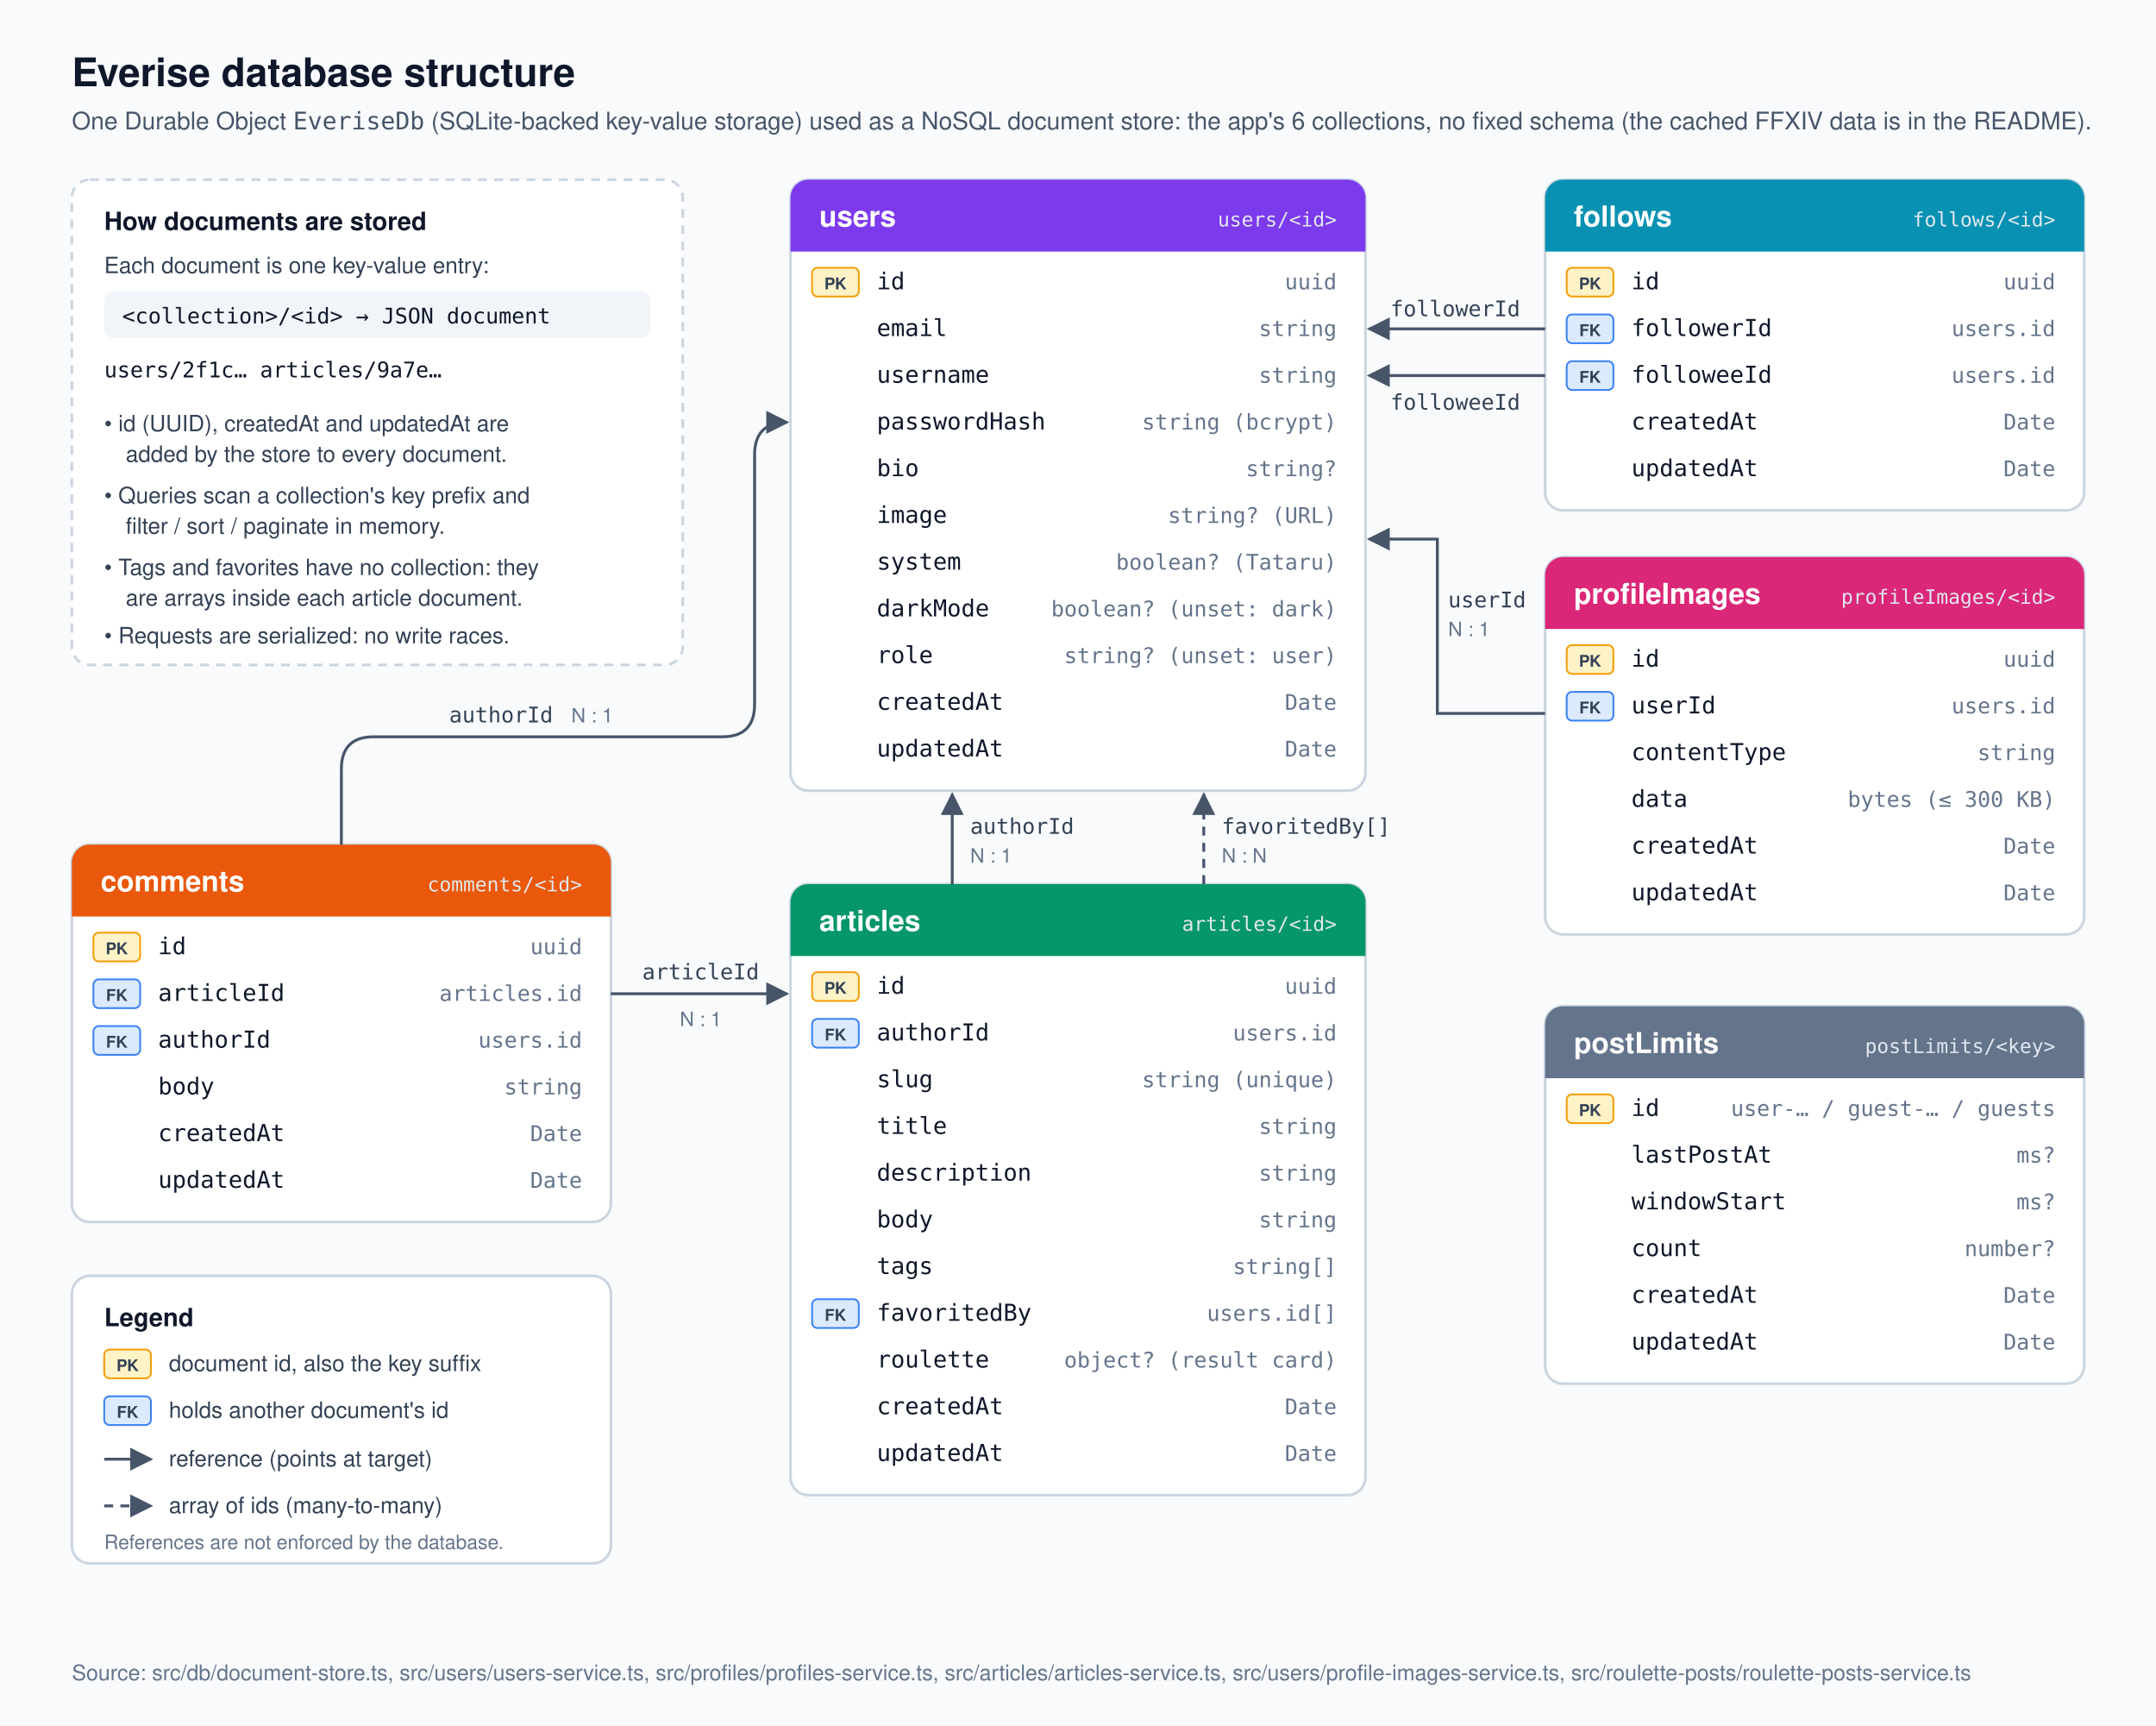
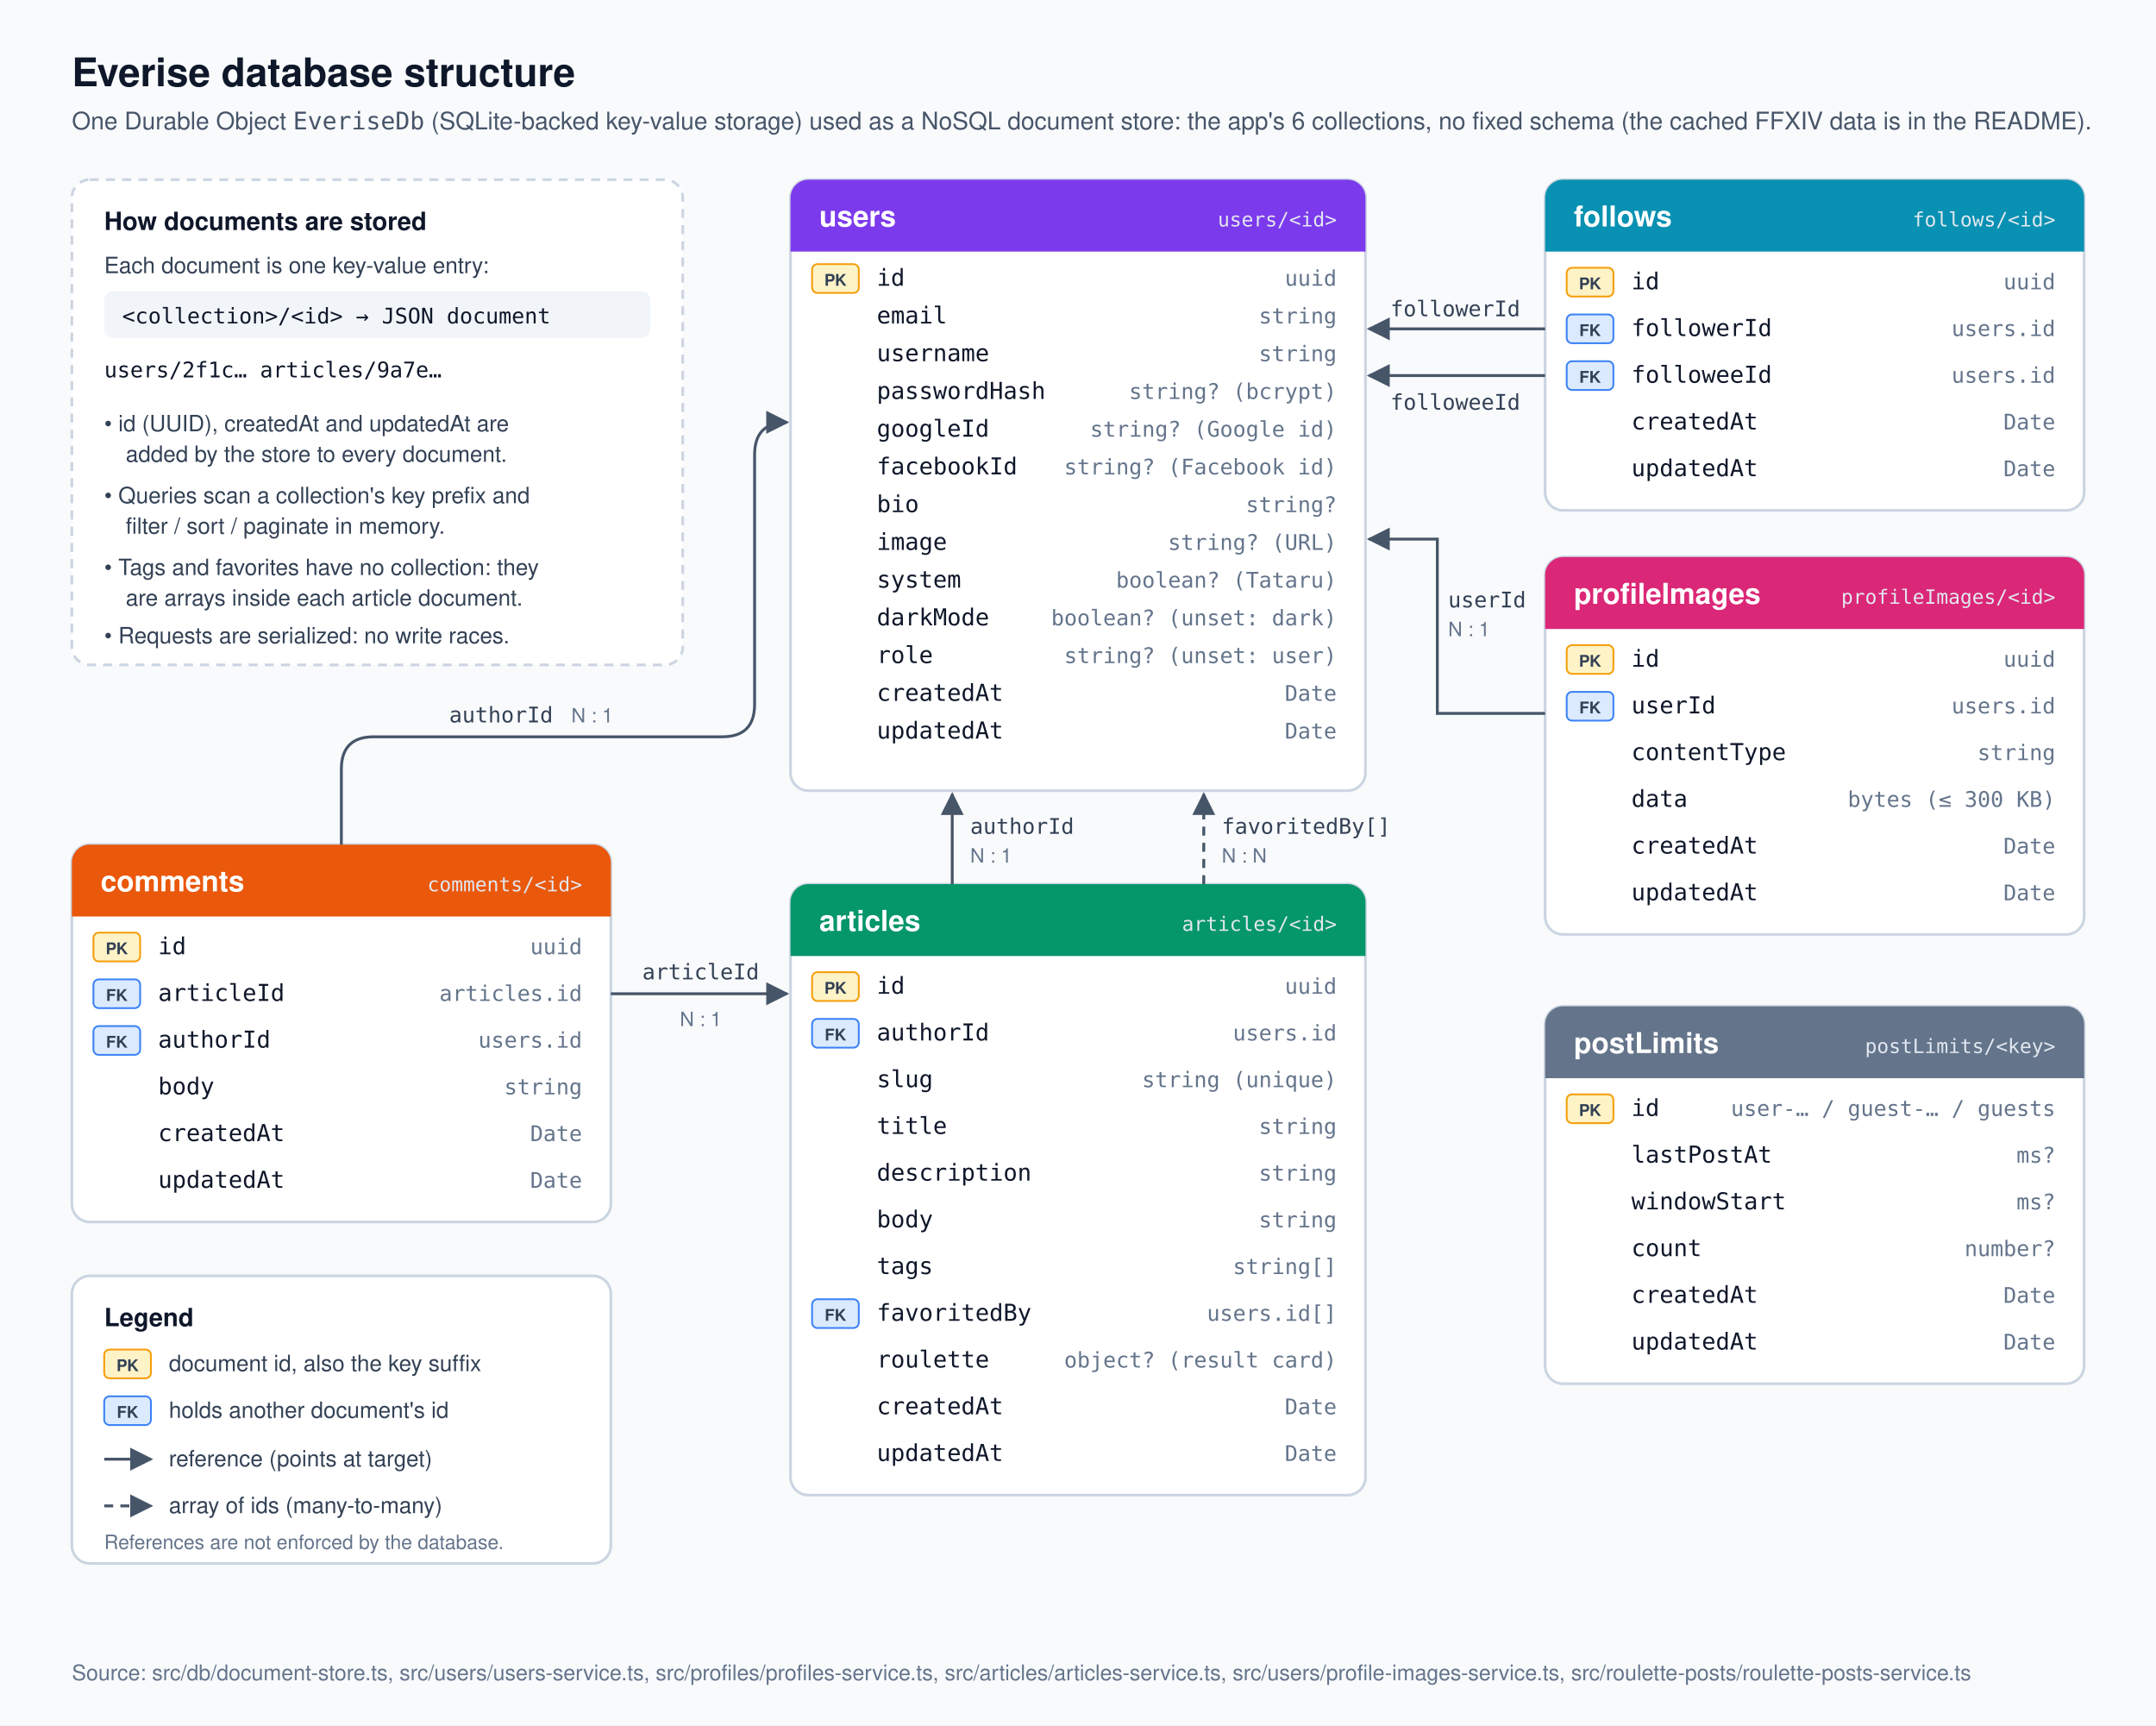
<svg xmlns="http://www.w3.org/2000/svg" width="1200" height="960" viewBox="0 0 1200 960" font-family="Segoe UI, Helvetica, Arial, sans-serif">
  <defs>
    <marker id="arrow" viewBox="0 0 10 10" refX="9" refY="5" markerWidth="8" markerHeight="8" orient="auto-start-reverse">
      <path d="M0,0 L10,5 L0,10 z" fill="#475569" />
    </marker>
    <style>
      .box { fill: #ffffff; stroke: #cbd5e1; stroke-width: 1.5; }
      .title { font-size: 16px; font-weight: 700; fill: #ffffff; }
      .key { font-size: 11px; fill: #e2e8f0; font-family: Consolas, Menlo, monospace; }
      .field { font-size: 13px; fill: #0f172a; font-family: Consolas, Menlo, monospace; }
      .type { font-size: 12px; fill: #64748b; font-family: Consolas, Menlo, monospace; }
      .pk { fill: #fef3c7; stroke: #f59e0b; }
      .fk { fill: #dbeafe; stroke: #3b82f6; }
      .badge { font-size: 9px; font-weight: 700; fill: #334155; }
      .rel { fill: none; stroke: #475569; stroke-width: 1.6; }
      .rel-label { font-size: 12px; fill: #334155; font-family: Consolas, Menlo, monospace; }
      .card { font-size: 11px; fill: #64748b; }
      .note-title { font-size: 14px; font-weight: 700; fill: #0f172a; }
      .note { font-size: 12.5px; fill: #334155; }
      .mono { font-family: Consolas, Menlo, monospace; font-size: 12px; fill: #0f172a; }
    </style>
  </defs>
  <rect width="1200" height="960" fill="#f8fafc" />
  <text x="40" y="48" font-size="22" font-weight="700" fill="#0f172a">Everise database structure</text>
  <text x="40" y="72" font-size="13.5" fill="#475569">One Durable Object <tspan font-family="Consolas, Menlo, monospace">EveriseDb</tspan> (SQLite-backed key-value storage) used as a NoSQL document store: the app's 6 collections, no fixed schema (the cached FFXIV data is in the README).</text>
  <rect x="40" y="100" width="340" height="270" rx="10" fill="#ffffff" stroke="#cbd5e1" stroke-width="1.5" stroke-dasharray="5 4" />
  <text x="58" y="128" class="note-title">How documents are stored</text>
  <text x="58" y="152" class="note">Each document is one key-value entry:</text>
  <rect x="58" y="162" width="304" height="26" rx="5" fill="#f1f5f9" />
  <text x="68" y="180" class="mono">&lt;collection&gt;/&lt;id&gt;  →  JSON document</text>
  <text x="58" y="210" class="mono" fill="#475569">users/2f1c…    articles/9a7e…</text>
  <text x="58" y="240" class="note">• id (UUID), createdAt and updatedAt are</text>
  <text x="70" y="257" class="note">added by the store to every document.</text>
  <text x="58" y="280" class="note">• Queries scan a collection's key prefix and</text>
  <text x="70" y="297" class="note">filter / sort / paginate in memory.</text>
  <text x="58" y="320" class="note">• Tags and favorites have no collection: they</text>
  <text x="70" y="337" class="note">are arrays inside each article document.</text>
  <text x="58" y="358" class="note">• Requests are serialized: no write races.</text>
  <g>
    <rect x="440" y="100" width="320" height="340" rx="10" class="box" />
    <path d="M450,100 h300 a10,10 0 0 1 10,10 v30 h-320 v-30 a10,10 0 0 1 10,-10 z" fill="#7c3aed" />
    <text x="456" y="126" class="title">users</text>
    <text x="744" y="126" class="key" text-anchor="end">users/&lt;id&gt;</text>
-     <rect x="452" y="149" width="26" height="16" rx="3" class="pk" />
-     <text x="465" y="161" class="badge" text-anchor="middle">PK</text>
-     <text x="488" y="161" class="field">id</text>
-     <text x="744" y="161" class="type" text-anchor="end">uuid</text>
-     <text x="488" y="187" class="field">email</text>
-     <text x="744" y="187" class="type" text-anchor="end">string</text>
-     <text x="488" y="213" class="field">username</text>
-     <text x="744" y="213" class="type" text-anchor="end">string</text>
-     <text x="488" y="239" class="field">passwordHash</text>
-     <text x="744" y="239" class="type" text-anchor="end">string (bcrypt)</text>
-     <text x="488" y="265" class="field">bio</text>
-     <text x="744" y="265" class="type" text-anchor="end">string?</text>
-     <text x="488" y="291" class="field">image</text>
-     <text x="744" y="291" class="type" text-anchor="end">string? (URL)</text>
-     <text x="488" y="317" class="field">system</text>
-     <text x="744" y="317" class="type" text-anchor="end">boolean? (Tataru)</text>
-     <text x="488" y="343" class="field">darkMode</text>
-     <text x="744" y="343" class="type" text-anchor="end">boolean? (unset: dark)</text>
+     <rect x="452" y="147" width="26" height="16" rx="3" class="pk" />
+     <text x="465" y="159" class="badge" text-anchor="middle">PK</text>
+     <text x="488" y="159" class="field">id</text>
+     <text x="744" y="159" class="type" text-anchor="end">uuid</text>
+     <text x="488" y="180" class="field">email</text>
+     <text x="744" y="180" class="type" text-anchor="end">string</text>
+     <text x="488" y="201" class="field">username</text>
+     <text x="744" y="201" class="type" text-anchor="end">string</text>
+     <text x="488" y="222" class="field">passwordHash</text>
+     <text x="744" y="222" class="type" text-anchor="end">string? (bcrypt)</text>
+     <text x="488" y="243" class="field">googleId</text>
+     <text x="744" y="243" class="type" text-anchor="end">string? (Google id)</text>
+     <text x="488" y="264" class="field">facebookId</text>
+     <text x="744" y="264" class="type" text-anchor="end">string? (Facebook id)</text>
+     <text x="488" y="285" class="field">bio</text>
+     <text x="744" y="285" class="type" text-anchor="end">string?</text>
+     <text x="488" y="306" class="field">image</text>
+     <text x="744" y="306" class="type" text-anchor="end">string? (URL)</text>
+     <text x="488" y="327" class="field">system</text>
+     <text x="744" y="327" class="type" text-anchor="end">boolean? (Tataru)</text>
+     <text x="488" y="348" class="field">darkMode</text>
+     <text x="744" y="348" class="type" text-anchor="end">boolean? (unset: dark)</text>
    <text x="488" y="369" class="field">role</text>
    <text x="744" y="369" class="type" text-anchor="end">string? (unset: user)</text>
-     <text x="488" y="395" class="field">createdAt</text>
-     <text x="744" y="395" class="type" text-anchor="end">Date</text>
-     <text x="488" y="421" class="field">updatedAt</text>
-     <text x="744" y="421" class="type" text-anchor="end">Date</text>
+     <text x="488" y="390" class="field">createdAt</text>
+     <text x="744" y="390" class="type" text-anchor="end">Date</text>
+     <text x="488" y="411" class="field">updatedAt</text>
+     <text x="744" y="411" class="type" text-anchor="end">Date</text>
  </g>
  <g>
    <rect x="860" y="100" width="300" height="184" rx="10" class="box" />
    <path d="M870,100 h280 a10,10 0 0 1 10,10 v30 h-300 v-30 a10,10 0 0 1 10,-10 z" fill="#0891b2" />
    <text x="876" y="126" class="title">follows</text>
    <text x="1144" y="126" class="key" text-anchor="end">follows/&lt;id&gt;</text>
    <rect x="872" y="149" width="26" height="16" rx="3" class="pk" />
    <text x="885" y="161" class="badge" text-anchor="middle">PK</text>
    <text x="908" y="161" class="field">id</text>
    <text x="1144" y="161" class="type" text-anchor="end">uuid</text>
    <rect x="872" y="175" width="26" height="16" rx="3" class="fk" />
    <text x="885" y="187" class="badge" text-anchor="middle">FK</text>
    <text x="908" y="187" class="field">followerId</text>
    <text x="1144" y="187" class="type" text-anchor="end">users.id</text>
    <rect x="872" y="201" width="26" height="16" rx="3" class="fk" />
    <text x="885" y="213" class="badge" text-anchor="middle">FK</text>
    <text x="908" y="213" class="field">followeeId</text>
    <text x="1144" y="213" class="type" text-anchor="end">users.id</text>
    <text x="908" y="239" class="field">createdAt</text>
    <text x="1144" y="239" class="type" text-anchor="end">Date</text>
    <text x="908" y="265" class="field">updatedAt</text>
    <text x="1144" y="265" class="type" text-anchor="end">Date</text>
  </g>
  <g transform="translate(0 52)">
    <rect x="440" y="440" width="320" height="340" rx="10" class="box" />
    <path d="M450,440 h300 a10,10 0 0 1 10,10 v30 h-320 v-30 a10,10 0 0 1 10,-10 z" fill="#059669" />
    <text x="456" y="466" class="title">articles</text>
    <text x="744" y="466" class="key" text-anchor="end">articles/&lt;id&gt;</text>
    <rect x="452" y="489" width="26" height="16" rx="3" class="pk" />
    <text x="465" y="501" class="badge" text-anchor="middle">PK</text>
    <text x="488" y="501" class="field">id</text>
    <text x="744" y="501" class="type" text-anchor="end">uuid</text>
    <rect x="452" y="515" width="26" height="16" rx="3" class="fk" />
    <text x="465" y="527" class="badge" text-anchor="middle">FK</text>
    <text x="488" y="527" class="field">authorId</text>
    <text x="744" y="527" class="type" text-anchor="end">users.id</text>
    <text x="488" y="553" class="field">slug</text>
    <text x="744" y="553" class="type" text-anchor="end">string (unique)</text>
    <text x="488" y="579" class="field">title</text>
    <text x="744" y="579" class="type" text-anchor="end">string</text>
    <text x="488" y="605" class="field">description</text>
    <text x="744" y="605" class="type" text-anchor="end">string</text>
    <text x="488" y="631" class="field">body</text>
    <text x="744" y="631" class="type" text-anchor="end">string</text>
    <text x="488" y="657" class="field">tags</text>
    <text x="744" y="657" class="type" text-anchor="end">string[]</text>
    <rect x="452" y="671" width="26" height="16" rx="3" class="fk" />
    <text x="465" y="683" class="badge" text-anchor="middle">FK</text>
    <text x="488" y="683" class="field">favoritedBy</text>
    <text x="744" y="683" class="type" text-anchor="end">users.id[]</text>
    <text x="488" y="709" class="field">roulette</text>
    <text x="744" y="709" class="type" text-anchor="end">object? (result card)</text>
    <text x="488" y="735" class="field">createdAt</text>
    <text x="744" y="735" class="type" text-anchor="end">Date</text>
    <text x="488" y="761" class="field">updatedAt</text>
    <text x="744" y="761" class="type" text-anchor="end">Date</text>
  </g>
  <g>
    <rect x="40" y="470" width="300" height="210" rx="10" class="box" />
    <path d="M50,470 h280 a10,10 0 0 1 10,10 v30 h-300 v-30 a10,10 0 0 1 10,-10 z" fill="#ea580c" />
    <text x="56" y="496" class="title">comments</text>
    <text x="324" y="496" class="key" text-anchor="end">comments/&lt;id&gt;</text>
    <rect x="52" y="519" width="26" height="16" rx="3" class="pk" />
    <text x="65" y="531" class="badge" text-anchor="middle">PK</text>
    <text x="88" y="531" class="field">id</text>
    <text x="324" y="531" class="type" text-anchor="end">uuid</text>
    <rect x="52" y="545" width="26" height="16" rx="3" class="fk" />
    <text x="65" y="557" class="badge" text-anchor="middle">FK</text>
    <text x="88" y="557" class="field">articleId</text>
    <text x="324" y="557" class="type" text-anchor="end">articles.id</text>
    <rect x="52" y="571" width="26" height="16" rx="3" class="fk" />
    <text x="65" y="583" class="badge" text-anchor="middle">FK</text>
    <text x="88" y="583" class="field">authorId</text>
    <text x="324" y="583" class="type" text-anchor="end">users.id</text>
    <text x="88" y="609" class="field">body</text>
    <text x="324" y="609" class="type" text-anchor="end">string</text>
    <text x="88" y="635" class="field">createdAt</text>
    <text x="324" y="635" class="type" text-anchor="end">Date</text>
    <text x="88" y="661" class="field">updatedAt</text>
    <text x="324" y="661" class="type" text-anchor="end">Date</text>
  </g>
  <path d="M860,183 H762" class="rel" marker-end="url(#arrow)" />
  <text x="810" y="176" class="rel-label" text-anchor="middle">followerId</text>
  <path d="M860,209 H762" class="rel" marker-end="url(#arrow)" />
  <text x="810" y="228" class="rel-label" text-anchor="middle">followeeId</text>
  <path d="M530,492 V442" class="rel" marker-end="url(#arrow)" />
  <text x="540" y="464" class="rel-label">authorId</text>
  <text x="540" y="480" class="card">N : 1</text>
  <path d="M670,492 V442" class="rel" stroke-dasharray="5 4" marker-end="url(#arrow)" />
  <text x="680" y="464" class="rel-label">favoritedBy[]</text>
  <text x="680" y="480" class="card">N : N</text>
  <path d="M340,553 H438" class="rel" marker-end="url(#arrow)" />
  <text x="390" y="545" class="rel-label" text-anchor="middle">articleId</text>
  <text x="390" y="571" class="card" text-anchor="middle">N : 1</text>
  <path d="M190,470 V428 Q190,410 208,410 H402 Q420,410 420,392 V253 Q420,235 438,235" class="rel" marker-end="url(#arrow)" />
  <text x="250" y="402" class="rel-label">authorId</text>
  <text x="318" y="402" class="card">N : 1</text>
  <g>
    <rect x="860" y="310" width="300" height="210" rx="10" class="box" />
    <path d="M870,310 h280 a10,10 0 0 1 10,10 v30 h-300 v-30 a10,10 0 0 1 10,-10 z" fill="#db2777" />
    <text x="876" y="336" class="title">profileImages</text>
    <text x="1144" y="336" class="key" text-anchor="end">profileImages/&lt;id&gt;</text>
    <rect x="872" y="359" width="26" height="16" rx="3" class="pk" />
    <text x="885" y="371" class="badge" text-anchor="middle">PK</text>
    <text x="908" y="371" class="field">id</text>
    <text x="1144" y="371" class="type" text-anchor="end">uuid</text>
    <rect x="872" y="385" width="26" height="16" rx="3" class="fk" />
    <text x="885" y="397" class="badge" text-anchor="middle">FK</text>
    <text x="908" y="397" class="field">userId</text>
    <text x="1144" y="397" class="type" text-anchor="end">users.id</text>
    <text x="908" y="423" class="field">contentType</text>
    <text x="1144" y="423" class="type" text-anchor="end">string</text>
    <text x="908" y="449" class="field">data</text>
    <text x="1144" y="449" class="type" text-anchor="end">bytes (≤ 300 KB)</text>
    <text x="908" y="475" class="field">createdAt</text>
    <text x="1144" y="475" class="type" text-anchor="end">Date</text>
    <text x="908" y="501" class="field">updatedAt</text>
    <text x="1144" y="501" class="type" text-anchor="end">Date</text>
  </g>
  <path d="M860,397 H800 V300 H762" class="rel" marker-end="url(#arrow)" />
  <text x="806" y="338" class="rel-label">userId</text>
  <text x="806" y="354" class="card">N : 1</text>
  <g>
    <rect x="860" y="560" width="300" height="210" rx="10" class="box" />
    <path d="M870,560 h280 a10,10 0 0 1 10,10 v30 h-300 v-30 a10,10 0 0 1 10,-10 z" fill="#64748b" />
    <text x="876" y="586" class="title">postLimits</text>
    <text x="1144" y="586" class="key" text-anchor="end">postLimits/&lt;key&gt;</text>
    <rect x="872" y="609" width="26" height="16" rx="3" class="pk" />
    <text x="885" y="621" class="badge" text-anchor="middle">PK</text>
    <text x="908" y="621" class="field">id</text>
    <text x="1144" y="621" class="type" text-anchor="end">user-… / guest-… / guests</text>
    <text x="908" y="647" class="field">lastPostAt</text>
    <text x="1144" y="647" class="type" text-anchor="end">ms?</text>
    <text x="908" y="673" class="field">windowStart</text>
    <text x="1144" y="673" class="type" text-anchor="end">ms?</text>
    <text x="908" y="699" class="field">count</text>
    <text x="1144" y="699" class="type" text-anchor="end">number?</text>
    <text x="908" y="725" class="field">createdAt</text>
    <text x="1144" y="725" class="type" text-anchor="end">Date</text>
    <text x="908" y="751" class="field">updatedAt</text>
    <text x="1144" y="751" class="type" text-anchor="end">Date</text>
  </g>
  <rect x="40" y="710" width="300" height="160" rx="10" fill="#ffffff" stroke="#cbd5e1" stroke-width="1.5" />
  <text x="58" y="738" class="note-title">Legend</text>
  <rect x="58" y="751" width="26" height="16" rx="3" class="pk" />
  <text x="71" y="763" class="badge" text-anchor="middle">PK</text>
  <text x="94" y="763" class="note">document id, also the key suffix</text>
  <rect x="58" y="777" width="26" height="16" rx="3" class="fk" />
  <text x="71" y="789" class="badge" text-anchor="middle">FK</text>
  <text x="94" y="789" class="note">holds another document's id</text>
  <path d="M58,812 H84" class="rel" marker-end="url(#arrow)" />
  <text x="94" y="816" class="note">reference (points at target)</text>
  <path d="M58,838 H84" class="rel" stroke-dasharray="5 4" marker-end="url(#arrow)" />
  <text x="94" y="842" class="note">array of ids (many-to-many)</text>
  <text x="58" y="862" class="card">References are not enforced by the database.</text>
  <text x="40" y="935" font-size="12" fill="#64748b">Source: src/db/document-store.ts, src/users/users-service.ts, src/profiles/profiles-service.ts, src/articles/articles-service.ts, src/users/profile-images-service.ts, src/roulette-posts/roulette-posts-service.ts</text>
</svg>
